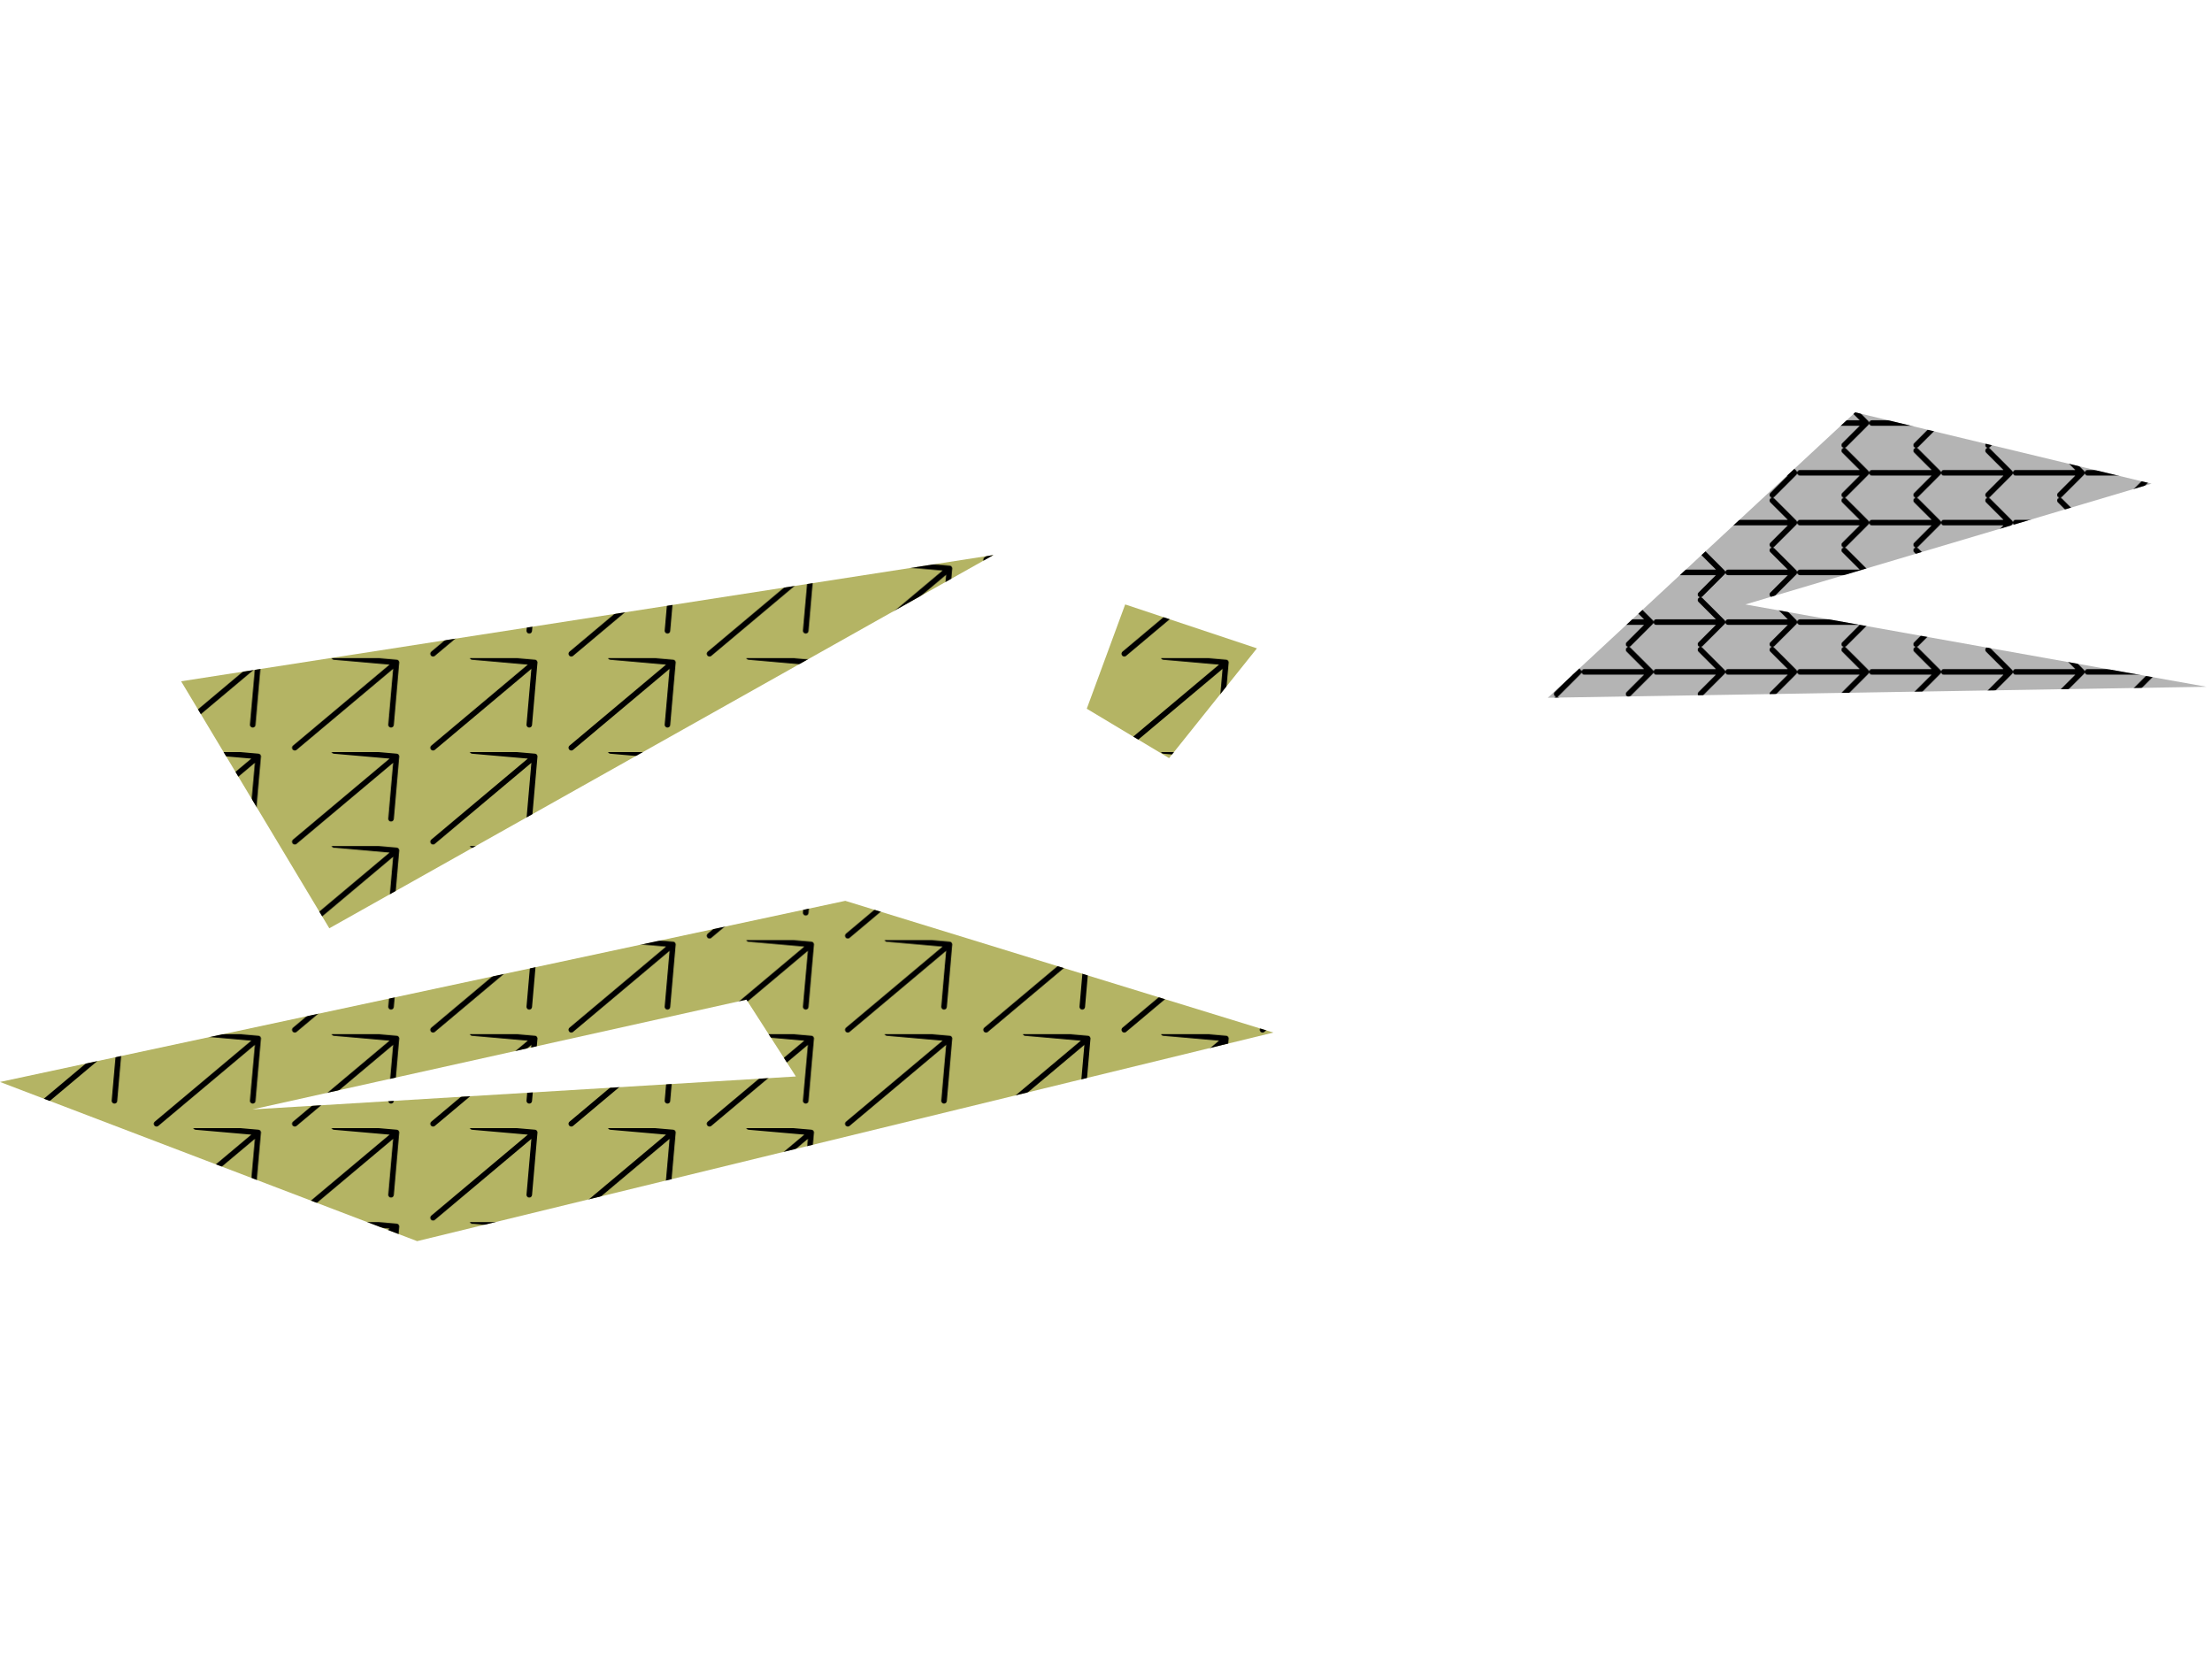
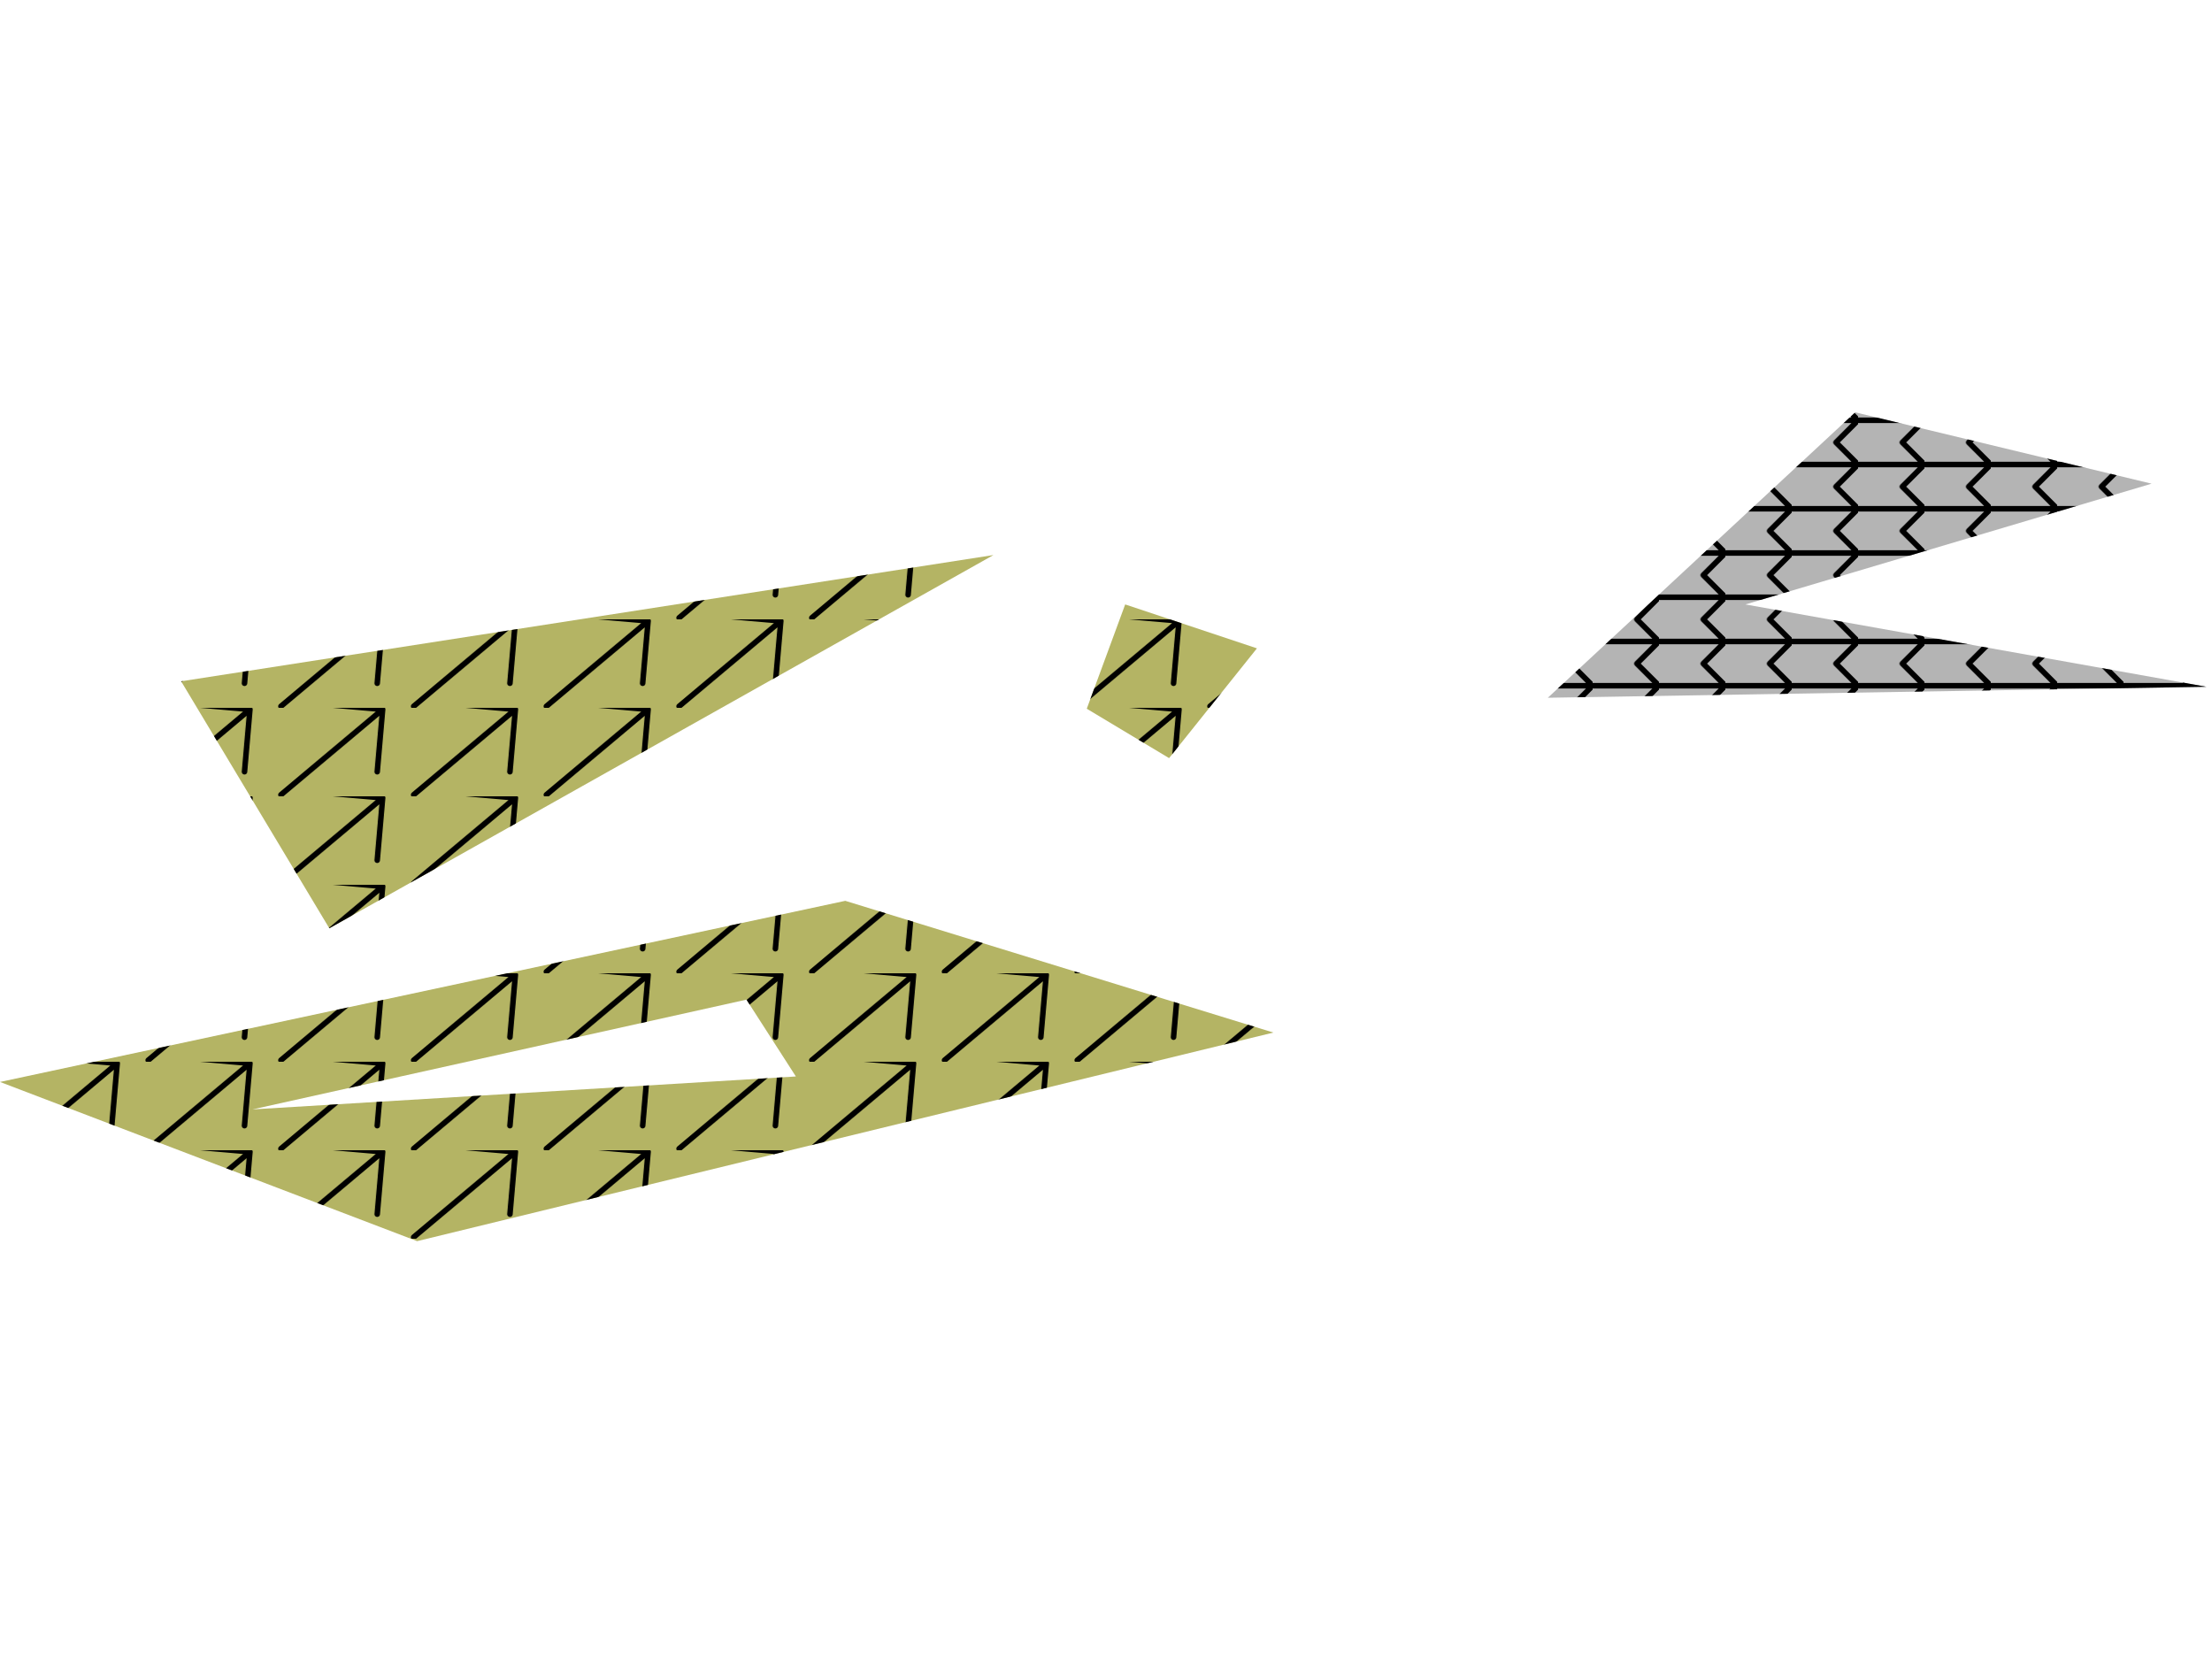
<svg xmlns="http://www.w3.org/2000/svg" xmlns:xlink="http://www.w3.org/1999/xlink" width="400pt" height="300pt" viewBox="0 0 400 300" version="1.1">
  <defs>
    <clipPath id="clip1">
-       <rect width="25" height="17" />
+       <rect width="24" height="16" />
    </clipPath>
-     <g id="surface8" clip-path="url(#clip1)">
-       <path style="fill:none;stroke-width:1;stroke-linecap:round;stroke-linejoin:round;stroke:rgb(0%,0%,0%);stroke-opacity:1;stroke-miterlimit:10;" d="M 3.309 16.215 L 21.691 0.785 M 10.422 -0.199 L 21.691 0.785 L 20.707 12.059 " />
+     <g id="surface1" clip-path="url(#clip1)">
+       <rect x="0" y="0" width="24" height="16" style="fill:rgb(0%,0%,0%);fill-opacity:0;stroke:none;" />
+       <path style="fill:none;stroke-width:1;stroke-linecap:round;stroke-linejoin:round;stroke:rgb(0%,0%,0%);stroke-opacity:1;stroke-miterlimit:10;" d="M 2.809 15.715 L 21.191 0.285 M 9.922 -0.699 L 21.191 0.285 L 20.207 11.559 " />
    </g>
-     <pattern id="pattern0" patternUnits="userSpaceOnUse" width="25" height="17">
-       <use xlink:href="#surface8" />
+     <pattern id="pattern0" patternUnits="userSpaceOnUse" width="24" height="16">
+       <use xlink:href="#surface1" />
    </pattern>
    <clipPath id="clip2">
-       <rect width="13" height="9" />
+       <rect width="12" height="8" />
    </clipPath>
-     <g id="surface12" clip-path="url(#clip2)">
-       <path style="fill:none;stroke-width:1;stroke-linecap:round;stroke-linejoin:round;stroke:rgb(0%,0%,0%);stroke-opacity:1;stroke-miterlimit:10;" d="M 0.5 4.5 L 12.5 4.5 M 8.5 0.5 L 12.5 4.5 L 8.5 8.5 " />
+     <g id="surface2" clip-path="url(#clip2)">
+       <rect x="0" y="0" width="12" height="8" style="fill:rgb(0%,0%,0%);fill-opacity:0;stroke:none;" />
+       <path style="fill:none;stroke-width:1;stroke-linecap:round;stroke-linejoin:round;stroke:rgb(0%,0%,0%);stroke-opacity:1;stroke-miterlimit:10;" d="M 0 4 L 12 4 M 8 0 L 12 4 L 8 8 " />
    </g>
-     <pattern id="pattern1" patternUnits="userSpaceOnUse" width="13" height="9">
-       <use xlink:href="#surface12" />
+     <pattern id="pattern1" patternUnits="userSpaceOnUse" width="12" height="8">
+       <use xlink:href="#surface2" />
    </pattern>
-     <clipPath id="clip3">
-       <rect width="25" height="17" />
-     </clipPath>
-     <g id="surface13" clip-path="url(#clip3)">
-       <path style="fill:none;stroke-width:1;stroke-linecap:round;stroke-linejoin:round;stroke:rgb(0%,0%,0%);stroke-opacity:1;stroke-miterlimit:10;" d="M 3.309 16.215 L 21.691 0.785 M 10.422 -0.199 L 21.691 0.785 L 20.707 12.059 " />
-     </g>
-     <pattern id="pattern2" patternUnits="userSpaceOnUse" width="25" height="17">
-       <use xlink:href="#surface13" />
+     <pattern id="pattern2" patternUnits="userSpaceOnUse" width="24" height="16">
+       <use xlink:href="#surface1" />
    </pattern>
-     <clipPath id="clip4">
-       <rect width="25" height="17" />
-     </clipPath>
-     <g id="surface14" clip-path="url(#clip4)">
-       <path style="fill:none;stroke-width:1;stroke-linecap:round;stroke-linejoin:round;stroke:rgb(0%,0%,0%);stroke-opacity:1;stroke-miterlimit:10;" d="M 3.309 16.215 L 21.691 0.785 M 10.422 -0.199 L 21.691 0.785 L 20.707 12.059 " />
-     </g>
-     <pattern id="pattern3" patternUnits="userSpaceOnUse" width="25" height="17">
-       <use xlink:href="#surface14" />
+     <pattern id="pattern3" patternUnits="userSpaceOnUse" width="24" height="16">
+       <use xlink:href="#surface1" />
    </pattern>
  </defs>
-   <g id="surface2">
+   <g id="surface0">
    <rect x="0" y="0" width="400" height="300" style="fill:rgb(100%,100%,100%);fill-opacity:1;stroke:none;" />
-     <path style=" stroke:none;fill-rule:evenodd;fill:rgb(70.588%,70.588%,39.216%);fill-opacity:1;" d="M 203.469 109.301 L 196.523 128.16 L 211.41 137.094 L 227.293 117.242 Z M 203.469 109.301 " />
+     <path style=" stroke:none;fill-rule:evenodd;fill:rgb(70.588%,70.588%,39.216%);fill-opacity:1;" d="M 203.469 109.301 L 196.523 128.16 L 211.41 137.094 L 227.293 117.242 L 203.469 109.301 Z M 203.469 109.301 " />
    <path style=" stroke:none;fill-rule:evenodd;fill:url(#pattern0);" d="M 203.469 109.301 L 196.523 128.16 L 211.41 137.094 L 227.293 117.242 L 203.469 109.301 " />
-     <path style=" stroke:none;fill-rule:evenodd;fill:rgb(70.588%,70.588%,70.588%);fill-opacity:1;" d="M 335.477 74.562 L 279.895 126.176 L 399 124.191 L 315.625 109.301 L 389.074 87.465 Z M 335.477 74.562 " />
+     <path style=" stroke:none;fill-rule:evenodd;fill:rgb(70.588%,70.588%,70.588%);fill-opacity:1;" d="M 335.477 74.562 L 279.895 126.176 L 399 124.191 L 315.625 109.301 L 389.074 87.465 L 335.477 74.562 Z M 335.477 74.562 " />
    <path style=" stroke:none;fill-rule:evenodd;fill:url(#pattern1);" d="M 335.477 74.562 L 279.895 126.176 L 399 124.191 L 315.625 109.301 L 389.074 87.465 L 335.477 74.562 " />
-     <path style=" stroke:none;fill-rule:evenodd;fill:rgb(70.588%,70.588%,39.216%);fill-opacity:1;" d="M 32.754 123.199 L 59.551 167.863 L 179.648 100.371 Z M 32.754 123.199 " />
+     <path style=" stroke:none;fill-rule:evenodd;fill:rgb(70.588%,70.588%,39.216%);fill-opacity:1;" d="M 32.754 123.199 L 59.551 167.863 L 179.648 100.371 L 32.754 123.199 Z M 32.754 123.199 " />
    <path style=" stroke:none;fill-rule:evenodd;fill:url(#pattern2);" d="M 32.754 123.199 L 59.551 167.863 L 179.648 100.371 L 32.754 123.199 " />
-     <path style=" stroke:none;fill-rule:evenodd;fill:rgb(70.588%,70.588%,39.216%);fill-opacity:1;" d="M 152.852 162.898 L 0 195.652 L 75.434 224.438 L 230.27 186.719 Z M 134.984 180.766 L 143.918 194.66 L 45.656 200.617 Z M 134.984 180.766 " />
+     <path style=" stroke:none;fill-rule:evenodd;fill:rgb(70.588%,70.588%,39.216%);fill-opacity:1;" d="M 152.852 162.898 L 0 195.652 L 75.434 224.438 L 230.27 186.719 L 152.852 162.898 Z M 134.984 180.766 L 143.918 194.66 L 45.656 200.617 L 134.984 180.766 Z M 134.984 180.766 " />
    <path style=" stroke:none;fill-rule:evenodd;fill:url(#pattern3);" d="M 152.852 162.898 L 0 195.652 L 75.434 224.438 L 230.27 186.719 L 152.852 162.898 M 134.984 180.766 L 143.918 194.66 L 45.656 200.617 L 134.984 180.766 " />
  </g>
</svg>
